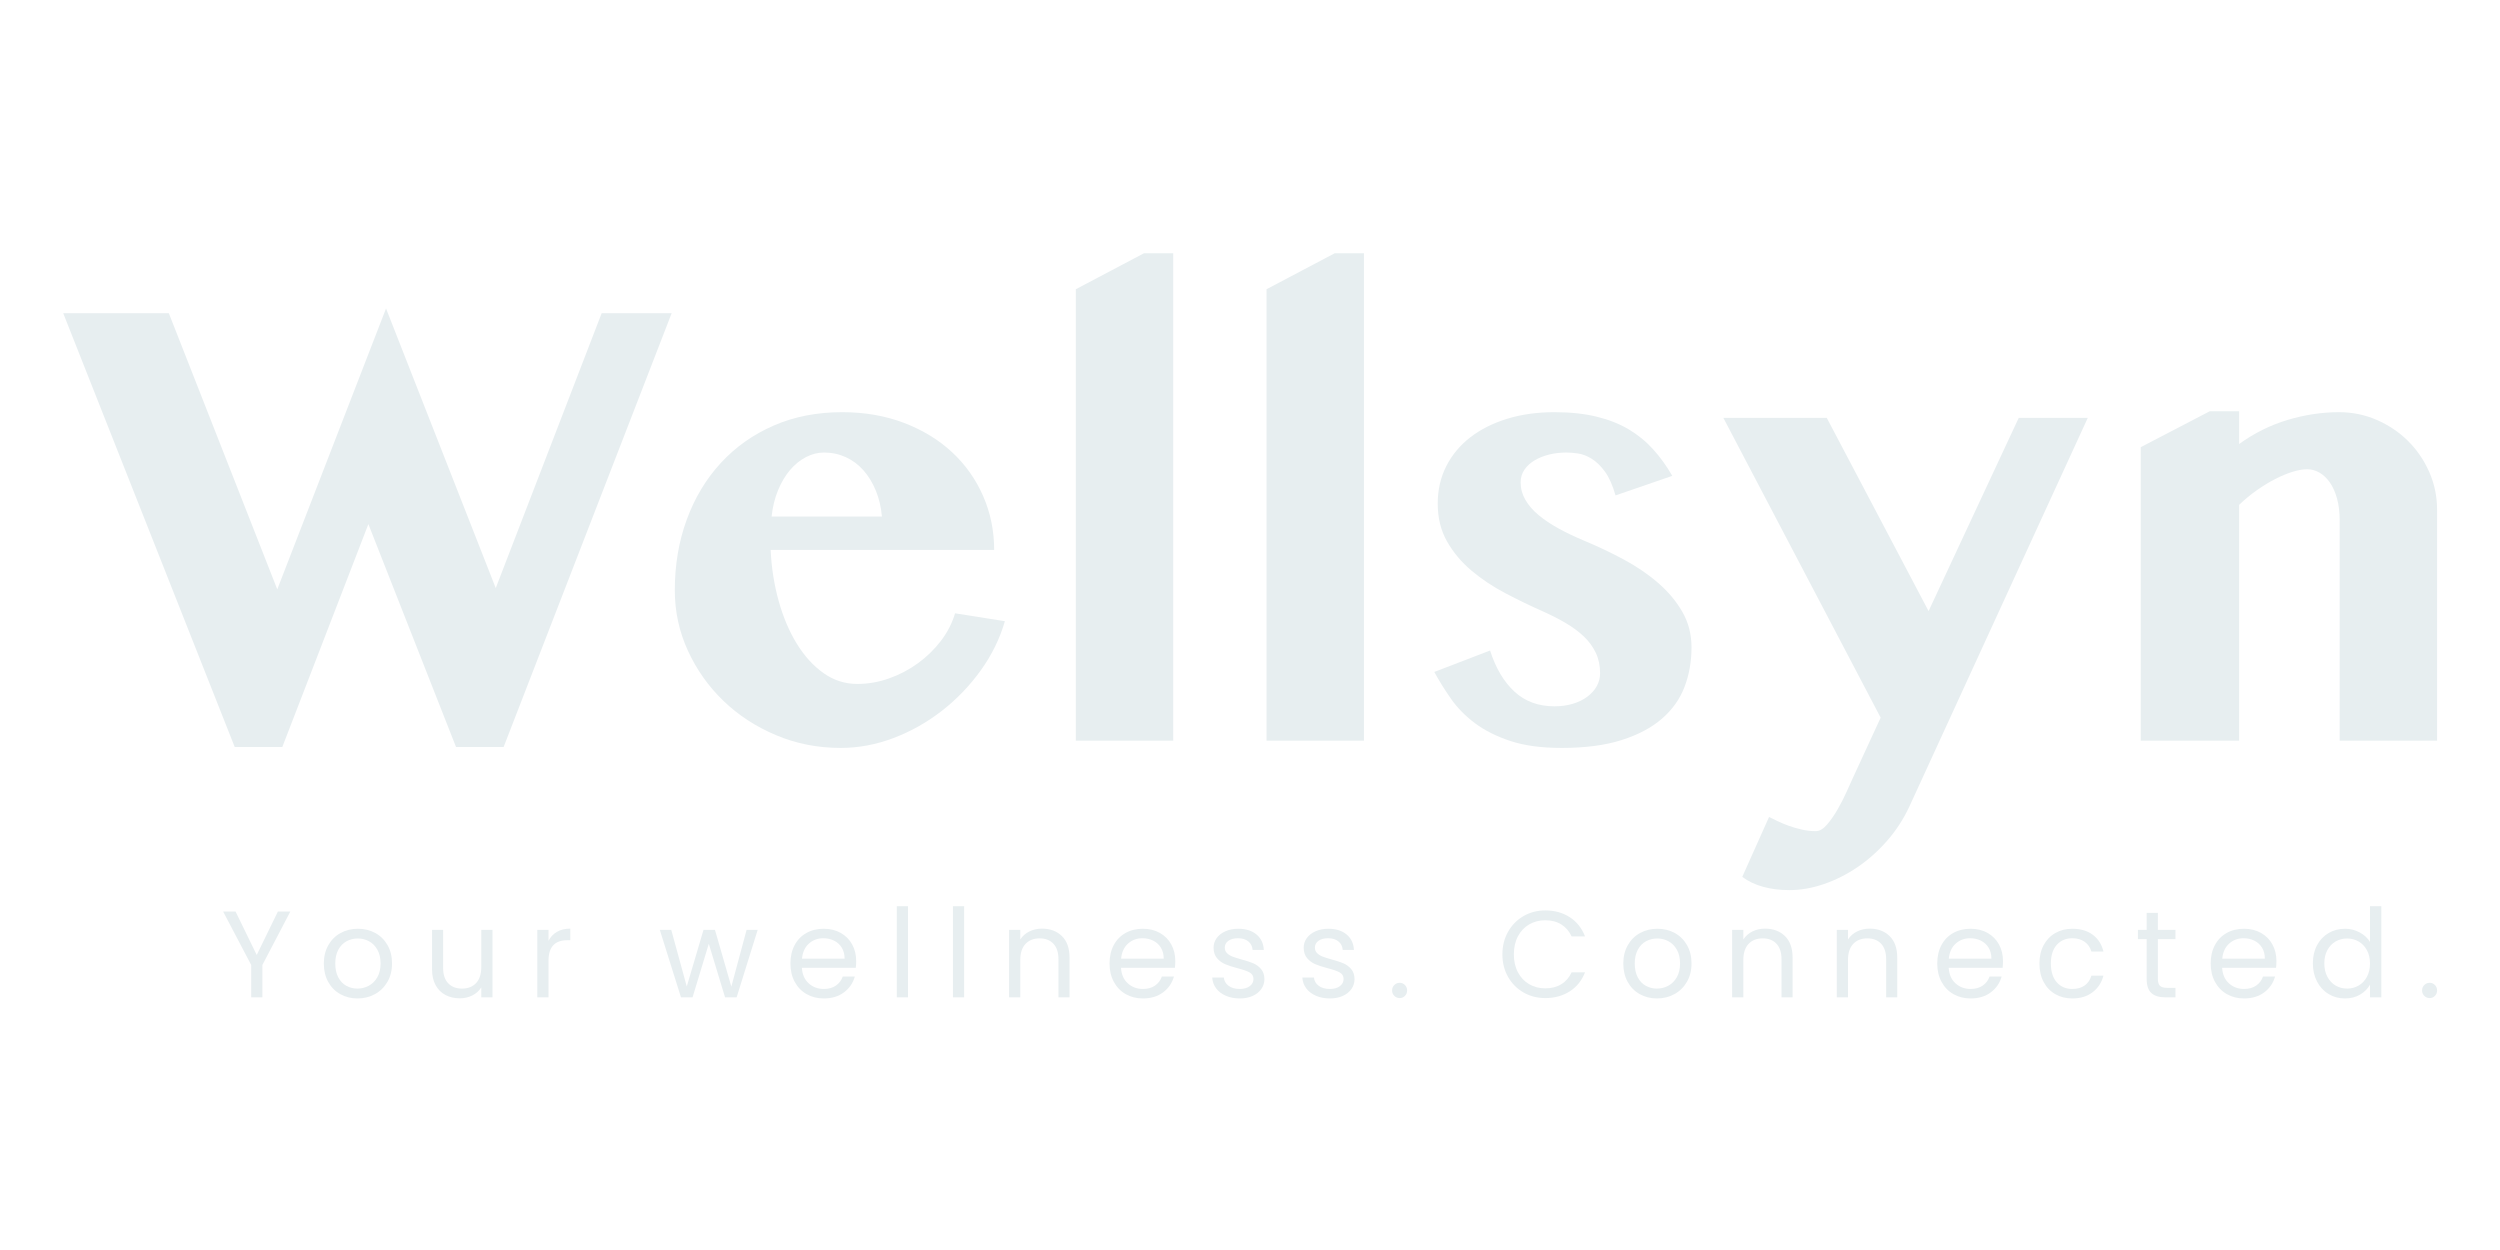
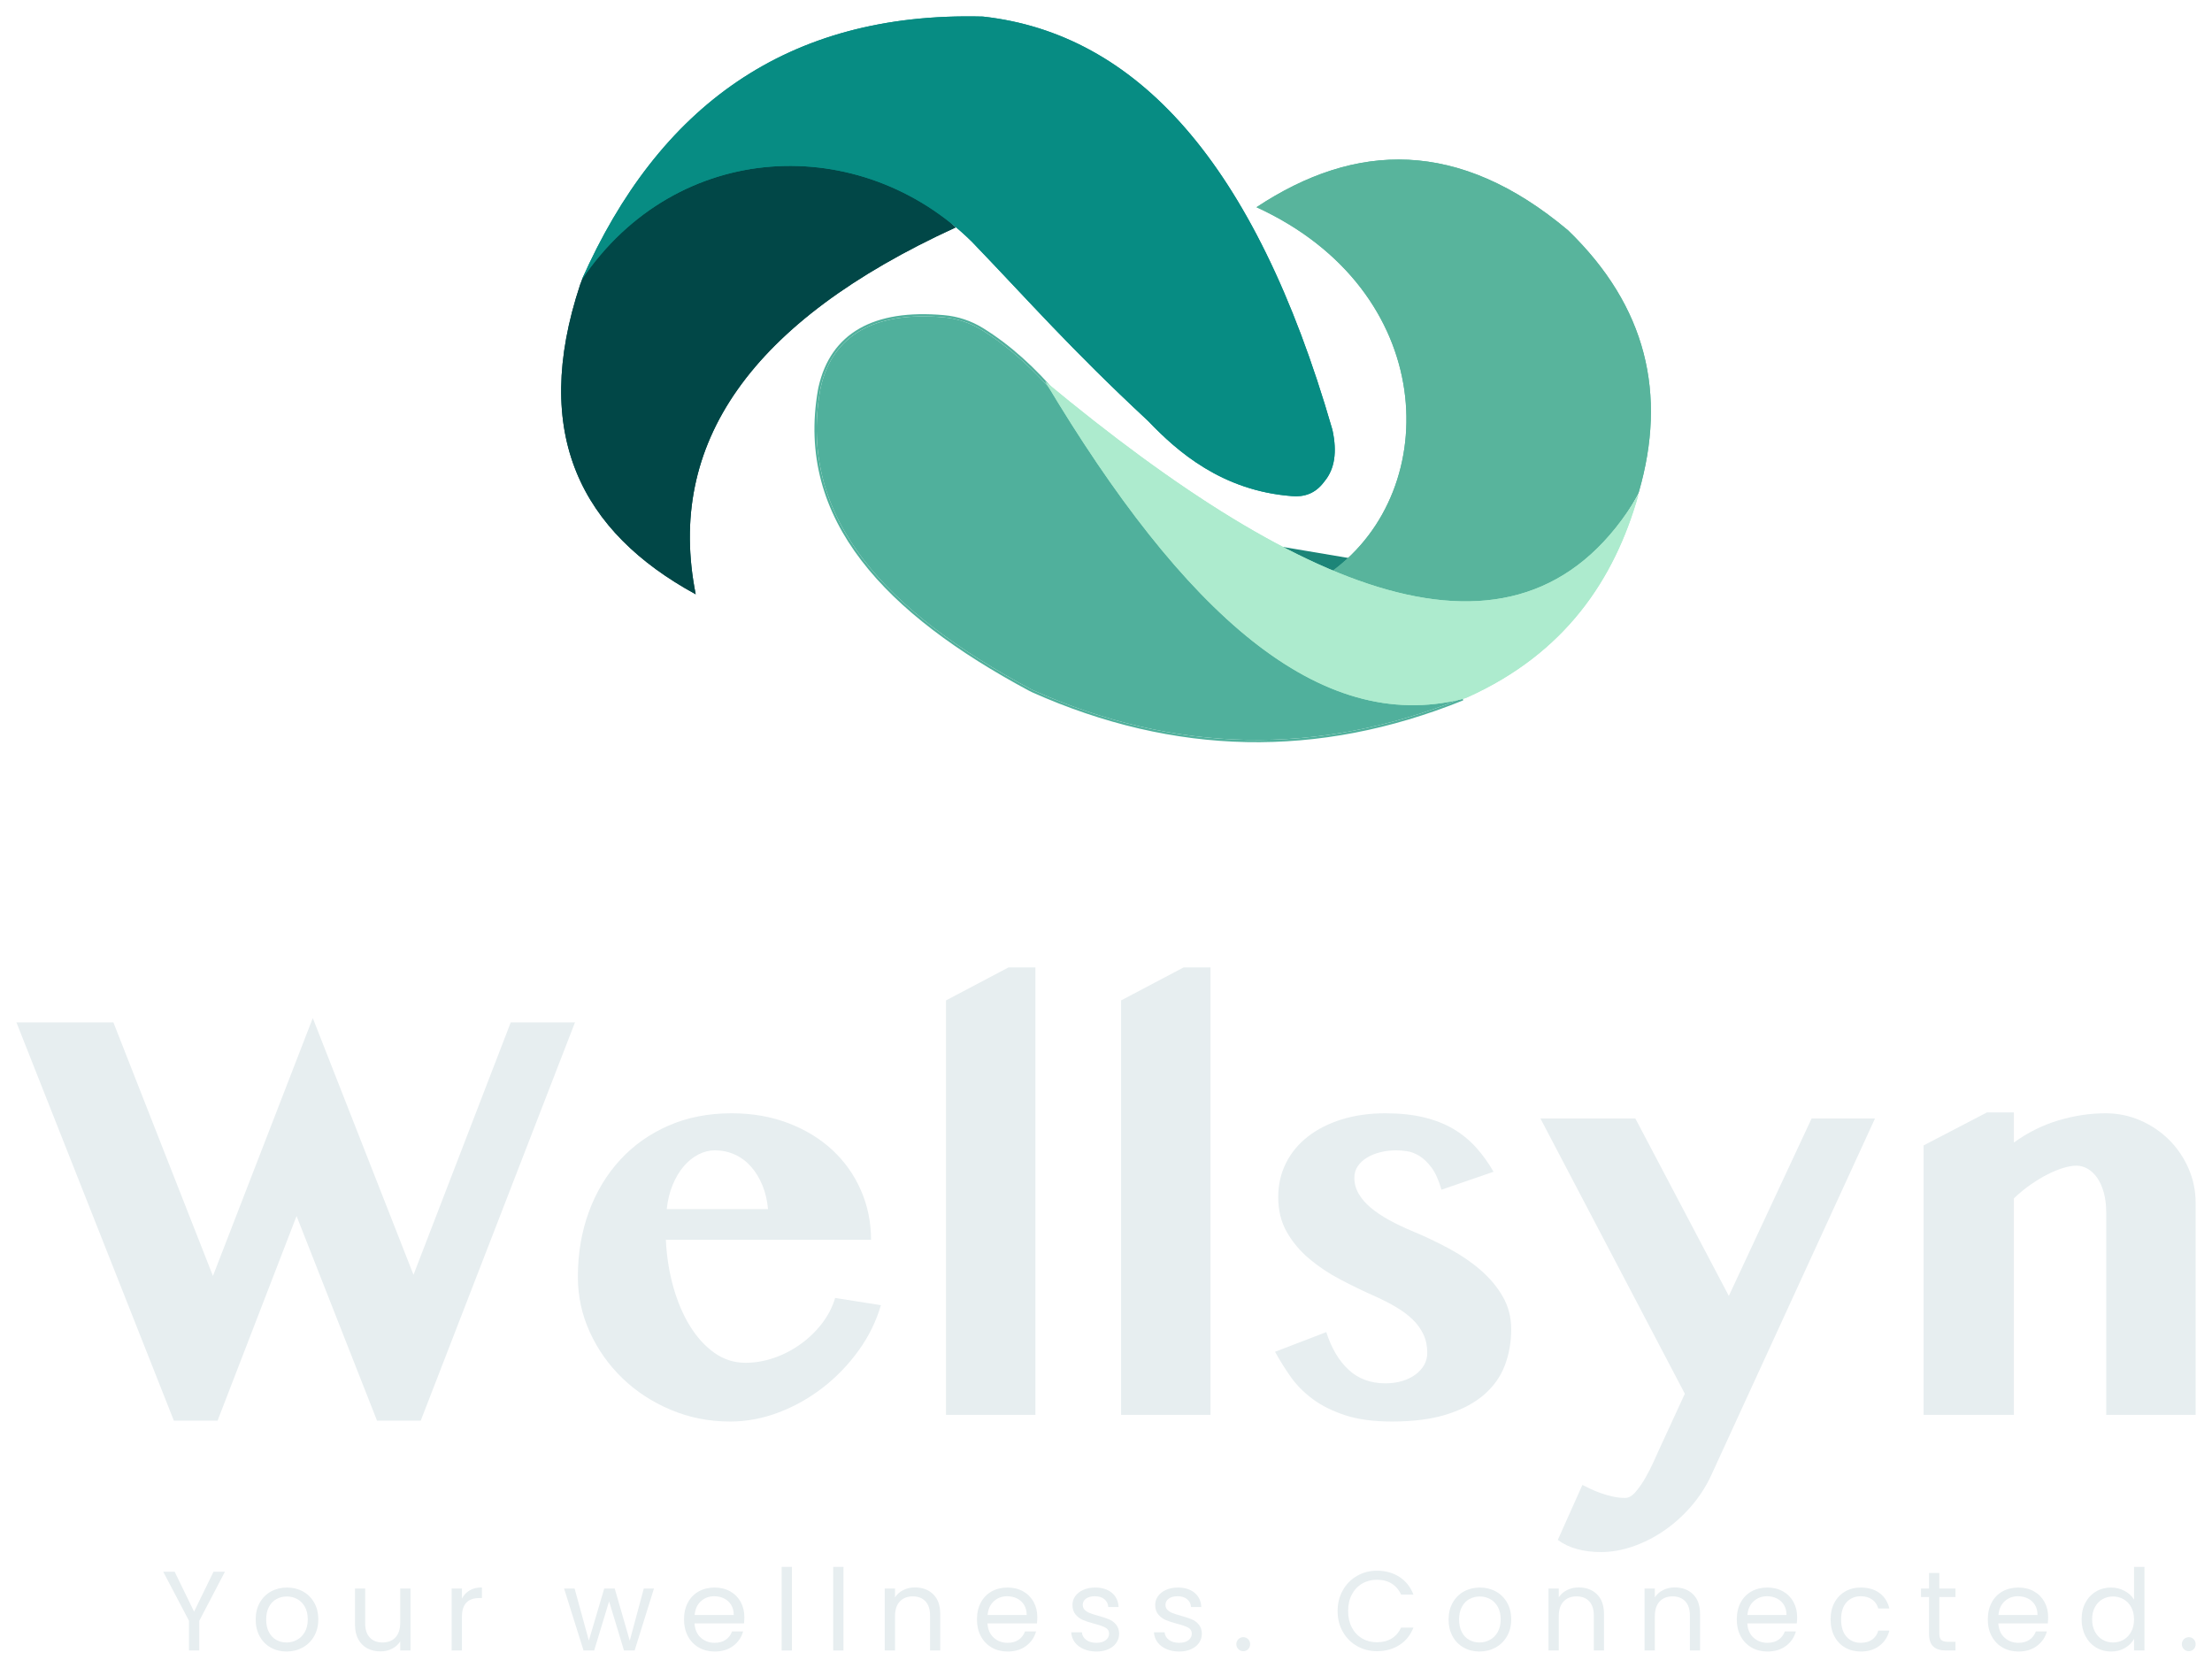
- <svg xmlns="http://www.w3.org/2000/svg" viewBox="708 -24 1120 560" role="img" aria-label="Wellsyn – Your wellness. Connected." style="fill-rule:evenodd;clip-rule:evenodd;stroke-linecap:round;stroke-miterlimit:1.5">
+ <svg xmlns="http://www.w3.org/2000/svg" viewBox="728.3 -382.6 1079.5 813.9" role="img" aria-label="Wellsyn – Your wellness. Connected." style="fill-rule:evenodd;clip-rule:evenodd;stroke-linecap:round;stroke-miterlimit:1.5">
+   <g transform="translate(795.85,-474.69) scale(1.0848)">
+     <g id="wellsyn-emblema" transform="matrix(1.218769,0,0,1.299411,37.20447,-184.4698)">
+       <g transform="matrix(1,0,0,1,-414.8218,-19.9722)">
+         <path d="M685.949,306C610.127,338.594 578.968,380.919 590,433C547.773,411.391 529.032,377.587 547.355,325.79C547.796,324.549 548.34,323.342 548.982,322.181C580.574,265.401 642.947,267.239 685.949,306Z" style="fill:rgb(1,71,71);" />
+         <path d="M685.949,306C610.127,338.594 578.968,380.919 590,433C547.773,411.391 529.032,377.587 547.355,325.79C547.796,324.549 548.34,323.342 548.982,322.181C580.574,265.401 642.947,267.239 685.949,306ZM684.508,305.775C659.075,283.285 627.02,273.679 598.69,281.531C579.599,286.822 562.225,300.044 549.71,322.536C549.088,323.661 548.56,324.831 548.133,326.033C539.047,351.719 539.121,372.943 546.731,390.425C554.151,407.47 568.727,420.94 588.865,431.532C578.794,380.126 609.808,338.165 684.508,305.775Z" style="fill:rgb(1,71,71);" />
+       </g>
+       <g transform="matrix(1,0,0,1,-414.8218,-19.9722)">
+         <path d="M548,324C576.196,264.347 623.513,231.309 695.776,232.995C695.928,232.998 696.08,233.008 696.232,233.024C752.161,238.955 796.248,282.692 824.905,375.69C824.981,375.938 825.048,376.189 825.106,376.442C826.741,383.719 825.887,389.603 822.125,393.86C822.048,393.948 821.973,394.038 821.9,394.13C818.701,398.142 814.615,399.385 810.009,399.001C810.005,399 810.002,399 809.998,399C784.172,397.129 767.731,383.506 757.209,373.205C757.069,373.068 756.926,372.935 756.778,372.806C728.116,347.783 713.407,331.875 692,311C650.899,272.936 583.143,275.276 548,324Z" style="fill:rgb(7,140,131);" />
+         <path d="M548,324C576.196,264.347 623.513,231.309 695.776,232.995C695.928,232.998 696.08,233.008 696.232,233.024C752.161,238.955 796.248,282.692 824.905,375.69C824.981,375.938 825.048,376.189 825.106,376.442C826.741,383.719 825.887,389.603 822.125,393.86C822.048,393.948 821.973,394.038 821.9,394.13C818.701,398.142 814.615,399.385 810.009,399.001L809.998,399C784.172,397.129 767.731,383.506 757.209,373.205C757.069,373.068 756.926,372.935 756.778,372.806C728.116,347.783 713.407,331.875 692,311C650.899,272.936 583.143,275.276 548,324ZM552.198,317.338C588.746,274.29 652.945,273.75 692.576,310.452L692.591,310.467C713.988,331.331 728.689,347.232 757.337,372.243C757.496,372.382 757.651,372.525 757.801,372.673C768.22,382.872 784.49,396.381 810.061,398.233L810.082,398.234C814.404,398.594 818.241,397.434 821.242,393.67C821.323,393.568 821.406,393.469 821.491,393.371L821.494,393.369C825.113,389.273 825.876,383.603 824.303,376.601C824.25,376.367 824.188,376.134 824.117,375.904C795.589,283.325 751.816,239.693 696.14,233.789C696.012,233.775 695.884,233.767 695.755,233.764C626.732,232.154 580.594,262.399 552.198,317.338Z" style="fill:rgb(7,140,131);" />
+       </g>
+       <g transform="matrix(1,0,0,1,-414.8218,-17.9722)">
+         <path d="M807,415.047L832,419L826,424L807,415.047" style="fill:rgb(28,133,120);stroke:rgb(28,133,120);stroke-width:0.79px;" />
+       </g>
+       <g transform="matrix(1,0,0,1,-414.8218,-18.9722)">
+         <path d="M797,298C863.997,326.801 866.182,395.703 824.899,424C875.424,444.393 914.567,437.491 937.72,397.488C937.905,397.166 938.054,396.827 938.162,396.476C948.49,362.842 941.152,332.431 912,306C871.658,274.221 833.583,275.307 797,298Z" style="fill:rgb(88,180,156);" />
+         <path d="M797,298C833.583,275.307 871.658,274.221 912,306C941.152,332.431 948.49,362.842 938.162,396.476C938.054,396.827 937.905,397.166 937.72,397.488C914.567,437.491 875.424,444.393 824.899,424C866.182,395.703 863.997,326.801 797,298ZM798.684,297.887C864.432,327.047 866.773,394.942 826.531,423.816C856.04,435.496 881.584,437.743 902.227,429.27C916.158,423.552 927.837,412.949 936.998,397.12C937.156,396.848 937.282,396.56 937.374,396.262C947.611,362.921 940.338,332.775 911.449,306.571C891.45,290.823 872.022,283.198 853.051,282.342C834.512,281.504 816.423,287.13 798.684,297.887Z" style="fill:rgb(88,180,156);" />
+       </g>
+       <g transform="matrix(1,0,0,1,-412.8218,-19.9722)">
+         <path d="M871,469C817.52,489.253 764.765,488.032 712.641,466.269C712.221,466.093 711.808,465.903 711.403,465.7C659.208,439.443 625.48,407.198 633.95,362.265C634.002,361.985 634.062,361.706 634.128,361.429C638.534,343.136 654.132,335.001 679.548,337.131C684.558,337.535 689.396,339.042 693.668,341.529C713.575,353.07 730.757,373.061 746,399.067C782.766,448.85 823.112,478.541 871,469Z" style="fill:rgb(80,176,156);" />
+         <path d="M871.307,469.714C817.611,490.049 764.643,488.823 712.307,466.972C711.869,466.788 711.438,466.59 711.015,466.378C658.453,439.936 624.613,407.381 633.142,362.131C633.197,361.84 633.258,361.55 633.328,361.259C637.824,342.59 653.683,334.191 679.619,336.364C684.757,336.779 689.719,338.324 694.1,340.874C714.1,352.469 731.381,372.537 746.698,398.661C783.232,448.117 823.247,477.727 870.83,468.247L871.307,469.714ZM871,469C823.112,478.541 782.766,448.85 746,399.067C730.757,373.061 713.575,353.07 693.668,341.529C689.396,339.042 684.558,337.535 679.548,337.131C654.132,335.001 638.534,343.136 634.128,361.429C634.062,361.706 634.002,361.985 633.95,362.265C625.48,407.198 659.208,439.443 711.403,465.7C711.808,465.903 712.221,466.093 712.641,466.269C764.765,488.032 817.52,489.253 871,469Z" style="fill:rgb(80,176,156);" />
+       </g>
+       <g transform="matrix(1,0,0,0.994541,-414.8218,-17.39864)">
+         <path d="M938,398.067C929.126,427.871 910.655,453.41 874.992,468.583C874.321,468.867 873.625,469.096 872.911,469.265C820.264,481.595 770.338,439.773 719,358.701C815.719,434.468 895.8,465.526 938,398.067Z" style="fill:rgb(173,235,206);" />
+         <path d="M938,398.067C929.126,427.871 910.655,453.41 874.992,468.583C874.321,468.867 873.625,469.096 872.911,469.265C820.264,481.595 770.338,439.773 719,358.701C815.719,434.468 895.8,465.526 938,398.067ZM935.429,403.398C914.278,433.412 884.619,441.292 848.746,432.844C812.227,424.245 769.208,398.624 722.176,362.179C746.937,400.704 771.375,430.012 795.975,448.402C821.225,467.279 846.626,474.623 872.712,468.514C873.378,468.356 874.028,468.143 874.655,467.877C907.834,453.761 926.021,430.605 935.429,403.398Z" style="fill:rgb(173,235,206);" />
+       </g>
+     </g>
+   </g>
  <g transform="matrix(1.020646,0,0,1.020646,-40.78345,13.87825)">
    <path d="M807.74,100.36L855.342,221.579L903.082,98.284L951.238,221.025L997.733,100.36L1028.453,100.36L954.697,290.768L933.802,290.768L895.333,192.935L857.556,290.768L836.661,290.768L761.384,100.36L807.74,100.36Z" style="fill:#e7eef0;fill-rule:nonzero;" />
    <path d="M1102.623,291.183C1092.568,291.183 1083.112,289.315 1074.256,285.578C1065.399,281.842 1057.696,276.814 1051.147,270.495C1044.597,264.176 1039.408,256.842 1035.579,248.493C1031.751,240.144 1029.836,231.311 1029.836,221.994C1029.836,210.831 1031.589,200.476 1035.095,190.928C1038.6,181.38 1043.582,173.1 1050.04,166.089C1056.497,159.078 1064.223,153.612 1073.218,149.692C1082.212,145.771 1092.245,143.81 1103.315,143.81C1113.186,143.81 1122.227,145.379 1130.437,148.515C1138.647,151.652 1145.682,155.942 1151.54,161.384C1157.398,166.827 1161.941,173.239 1165.17,180.619C1168.399,187.999 1170.013,195.887 1170.013,204.282L1071.903,204.282C1072.272,212.123 1073.448,219.595 1075.432,226.699C1077.415,233.802 1080.067,240.052 1083.389,245.449C1086.71,250.846 1090.607,255.135 1095.081,258.318C1099.556,261.501 1104.514,263.092 1109.957,263.092C1114.662,263.092 1119.298,262.285 1123.864,260.67C1128.43,259.056 1132.651,256.842 1136.526,254.028C1140.4,251.215 1143.767,247.94 1146.627,244.203C1149.487,240.467 1151.563,236.431 1152.854,232.095L1174.718,235.555C1172.504,243.212 1168.975,250.407 1164.132,257.142C1159.289,263.876 1153.615,269.78 1147.111,274.854C1140.608,279.928 1133.527,283.918 1125.87,286.824C1118.214,289.73 1110.464,291.183 1102.623,291.183ZM1120.751,189.613C1120.382,185.462 1119.482,181.657 1118.052,178.197C1116.622,174.738 1114.8,171.763 1112.586,169.272C1110.372,166.781 1107.789,164.867 1104.837,163.529C1101.885,162.192 1098.702,161.523 1095.289,161.523C1092.614,161.523 1089.985,162.192 1087.401,163.529C1084.818,164.867 1082.489,166.758 1080.413,169.203C1078.338,171.647 1076.585,174.6 1075.155,178.059C1073.725,181.518 1072.78,185.37 1072.318,189.613L1120.751,189.613Z" style="fill:#e7eef0;fill-rule:nonzero;" />
    <path d="M1248.611,288L1205.853,288L1205.853,89.843L1235.742,74.068L1248.611,74.068L1248.611,288Z" style="fill:#e7eef0;fill-rule:nonzero;" />
    <path d="M1332.33,288L1289.571,288L1289.571,89.843L1319.461,74.068L1332.33,74.068L1332.33,288Z" style="fill:#e7eef0;fill-rule:nonzero;" />
    <path d="M1387.681,248.424C1390.172,256.173 1393.747,262.193 1398.405,266.482C1403.064,270.772 1408.899,272.917 1415.91,272.917C1418.862,272.917 1421.56,272.548 1424.005,271.81C1426.45,271.072 1428.572,270.034 1430.37,268.696C1432.169,267.359 1433.553,265.813 1434.522,264.061C1435.49,262.308 1435.975,260.417 1435.975,258.387C1435.975,255.066 1435.352,252.091 1434.107,249.462C1432.861,246.833 1431.132,244.457 1428.918,242.335C1426.703,240.214 1424.074,238.253 1421.03,236.454C1417.986,234.655 1414.711,232.972 1411.205,231.404C1405.578,228.913 1399.997,226.214 1394.461,223.308C1388.926,220.403 1383.945,217.081 1379.517,213.345C1375.089,209.609 1371.514,205.342 1368.792,200.545C1366.071,195.748 1364.71,190.213 1364.71,183.94C1364.71,177.944 1365.956,172.478 1368.446,167.542C1370.937,162.607 1374.443,158.386 1378.963,154.881C1383.484,151.375 1388.88,148.654 1395.153,146.716C1401.426,144.779 1408.345,143.81 1415.91,143.81C1422.829,143.81 1428.964,144.456 1434.314,145.748C1439.665,147.039 1444.37,148.884 1448.429,151.283C1452.488,153.681 1456.086,156.61 1459.222,160.07C1462.359,163.529 1465.172,167.427 1467.663,171.763L1442.755,180.342C1441.464,175.822 1439.895,172.316 1438.05,169.825C1436.205,167.335 1434.268,165.467 1432.239,164.221C1430.209,162.976 1428.226,162.215 1426.288,161.938C1424.351,161.661 1422.644,161.523 1421.168,161.523C1418.493,161.523 1415.956,161.823 1413.558,162.422C1411.159,163.022 1409.037,163.875 1407.192,164.982C1405.347,166.089 1403.871,167.45 1402.764,169.064C1401.657,170.679 1401.104,172.547 1401.104,174.669C1401.104,177.344 1401.796,179.881 1403.179,182.279C1404.563,184.678 1406.5,186.915 1408.991,188.991C1411.482,191.066 1414.411,193.027 1417.778,194.872C1421.145,196.717 1424.812,198.47 1428.779,200.13C1434.776,202.621 1440.61,205.389 1446.284,208.433C1451.957,211.477 1457.008,214.914 1461.436,218.742C1465.864,222.57 1469.416,226.814 1472.091,231.473C1474.767,236.131 1476.104,241.321 1476.104,247.04C1476.104,253.221 1475.09,258.987 1473.06,264.337C1471.03,269.688 1467.732,274.347 1463.166,278.314C1458.6,282.28 1452.695,285.417 1445.454,287.723C1438.212,290.03 1429.425,291.183 1419.093,291.183C1410.237,291.183 1402.741,290.168 1396.606,288.138C1390.472,286.109 1385.282,283.503 1381.039,280.32C1376.795,277.137 1373.29,273.563 1370.522,269.596C1367.755,265.629 1365.31,261.708 1363.188,257.834L1387.681,248.424Z" style="fill:#e7eef0;fill-rule:nonzero;" />
    <path d="M1510.145,321.487C1511.068,321.949 1512.29,322.548 1513.812,323.286C1515.334,324.024 1516.995,324.716 1518.794,325.362C1520.593,326.008 1522.507,326.561 1524.536,327.022C1526.566,327.484 1528.596,327.714 1530.625,327.714C1532.286,327.714 1533.946,326.746 1535.607,324.808C1537.267,322.871 1538.835,320.611 1540.312,318.028C1541.788,315.445 1543.102,312.862 1544.255,310.279C1545.408,307.696 1546.262,305.805 1546.815,304.605L1559.131,277.898L1490.08,146.301L1535.468,146.301L1580.164,231.127L1619.74,146.301L1650.045,146.301L1571.723,316.921C1569.14,322.456 1565.865,327.484 1561.898,332.004C1557.932,336.524 1553.596,340.376 1548.891,343.559C1544.186,346.741 1539.274,349.209 1534.154,350.962C1529.034,352.715 1523.983,353.591 1519.001,353.591C1514.85,353.591 1511.022,353.107 1507.516,352.138C1504.01,351.169 1500.966,349.716 1498.383,347.779L1510.145,321.487Z" style="fill:#e7eef0;fill-rule:nonzero;" />
    <path d="M1760.609,191.274C1760.609,187.676 1760.217,184.47 1759.433,181.657C1758.648,178.843 1757.587,176.491 1756.25,174.6C1754.912,172.708 1753.39,171.278 1751.683,170.31C1749.977,169.341 1748.201,168.857 1746.356,168.857C1744.511,168.857 1742.389,169.226 1739.99,169.964C1737.592,170.702 1735.078,171.74 1732.449,173.077C1729.82,174.415 1727.121,176.052 1724.354,177.99C1721.586,179.927 1718.957,182.095 1716.466,184.494L1716.466,288L1673.292,288L1673.292,159.17L1703.597,143.395L1716.466,143.395L1716.466,157.787C1723.108,152.99 1730.212,149.461 1737.776,147.201C1745.341,144.941 1752.86,143.81 1760.332,143.81C1766.144,143.81 1771.656,144.941 1776.868,147.201C1782.08,149.461 1786.647,152.528 1790.567,156.403C1794.488,160.277 1797.602,164.821 1799.908,170.033C1802.214,175.245 1803.367,180.803 1803.367,186.708L1803.367,288L1760.609,288L1760.609,191.274Z" style="fill:#e7eef0;fill-rule:nonzero;" />
  </g>
  <g transform="matrix(0.766048,0,0,0.766048,184.1116,64.29594)">
    <path d="M853.68,417.816L837.336,449.064L837.336,468L830.784,468L830.784,449.064L814.368,417.816L821.64,417.816L834.024,443.232L846.408,417.816L853.68,417.816Z" style="fill:#e7eef0;fill-rule:nonzero;" />
    <path d="M892.92,468.648C889.224,468.648 885.876,467.808 882.876,466.128C879.876,464.448 877.524,462.06 875.82,458.964C874.116,455.868 873.264,452.28 873.264,448.2C873.264,444.168 874.14,440.604 875.892,437.508C877.644,434.412 880.032,432.036 883.056,430.38C886.08,428.724 889.464,427.896 893.208,427.896C896.952,427.896 900.336,428.724 903.36,430.38C906.384,432.036 908.772,434.4 910.524,437.472C912.276,440.544 913.152,444.12 913.152,448.2C913.152,452.28 912.252,455.868 910.452,458.964C908.652,462.06 906.216,464.448 903.144,466.128C900.072,467.808 896.664,468.648 892.92,468.648ZM892.92,462.888C895.272,462.888 897.48,462.336 899.544,461.232C901.608,460.128 903.276,458.472 904.548,456.264C905.82,454.056 906.456,451.368 906.456,448.2C906.456,445.032 905.832,442.344 904.584,440.136C903.336,437.928 901.704,436.284 899.688,435.204C897.672,434.124 895.488,433.584 893.136,433.584C890.736,433.584 888.54,434.124 886.548,435.204C884.556,436.284 882.96,437.928 881.76,440.136C880.56,442.344 879.96,445.032 879.96,448.2C879.96,451.416 880.548,454.128 881.724,456.336C882.9,458.544 884.472,460.188 886.44,461.268C888.408,462.348 890.568,462.888 892.92,462.888Z" style="fill:#e7eef0;fill-rule:nonzero;" />
    <path d="M971.904,428.544L971.904,468L965.352,468L965.352,462.168C964.104,464.184 962.364,465.756 960.132,466.884C957.9,468.012 955.44,468.576 952.752,468.576C949.68,468.576 946.92,467.94 944.472,466.668C942.024,465.396 940.092,463.488 938.676,460.944C937.26,458.4 936.552,455.304 936.552,451.656L936.552,428.544L943.032,428.544L943.032,450.792C943.032,454.68 944.016,457.668 945.984,459.756C947.952,461.844 950.64,462.888 954.048,462.888C957.552,462.888 960.312,461.808 962.328,459.648C964.344,457.488 965.352,454.344 965.352,450.216L965.352,428.544L971.904,428.544Z" style="fill:#e7eef0;fill-rule:nonzero;" />
    <path d="M1004.664,434.952C1005.816,432.696 1007.46,430.944 1009.596,429.696C1011.732,428.448 1014.336,427.824 1017.408,427.824L1017.408,434.592L1015.68,434.592C1008.336,434.592 1004.664,438.576 1004.664,446.544L1004.664,468L998.112,468L998.112,428.544L1004.664,428.544L1004.664,434.952Z" style="fill:#e7eef0;fill-rule:nonzero;" />
    <path d="M1126.992,428.544L1114.68,468L1107.912,468L1098.408,436.68L1088.904,468L1082.136,468L1069.752,428.544L1076.448,428.544L1085.52,461.664L1095.312,428.544L1102.008,428.544L1111.584,461.736L1120.512,428.544L1126.992,428.544Z" style="fill:#e7eef0;fill-rule:nonzero;" />
    <path d="M1184.592,446.76C1184.592,448.008 1184.52,449.328 1184.376,450.72L1152.84,450.72C1153.08,454.608 1154.412,457.644 1156.836,459.828C1159.26,462.012 1162.2,463.104 1165.656,463.104C1168.488,463.104 1170.852,462.444 1172.748,461.124C1174.644,459.804 1175.976,458.04 1176.744,455.832L1183.8,455.832C1182.744,459.624 1180.632,462.708 1177.464,465.084C1174.296,467.46 1170.36,468.648 1165.656,468.648C1161.912,468.648 1158.564,467.808 1155.612,466.128C1152.66,464.448 1150.344,462.06 1148.664,458.964C1146.984,455.868 1146.144,452.28 1146.144,448.2C1146.144,444.12 1146.96,440.544 1148.592,437.472C1150.224,434.4 1152.516,432.036 1155.468,430.38C1158.42,428.724 1161.816,427.896 1165.656,427.896C1169.4,427.896 1172.712,428.712 1175.592,430.344C1178.472,431.976 1180.692,434.22 1182.252,437.076C1183.812,439.932 1184.592,443.16 1184.592,446.76ZM1177.824,445.392C1177.824,442.896 1177.272,440.748 1176.168,438.948C1175.064,437.148 1173.564,435.78 1171.668,434.844C1169.772,433.908 1167.672,433.44 1165.368,433.44C1162.056,433.44 1159.236,434.496 1156.908,436.608C1154.58,438.72 1153.248,441.648 1152.912,445.392L1177.824,445.392Z" style="fill:#e7eef0;fill-rule:nonzero;" />
    <rect x="1208.352" y="414.72" width="6.552" height="53.28" style="fill:#e7eef0;fill-rule:nonzero;" />
    <rect x="1241.184" y="414.72" width="6.552" height="53.28" style="fill:#e7eef0;fill-rule:nonzero;" />
    <path d="M1293.24,427.824C1298.04,427.824 1301.928,429.276 1304.904,432.18C1307.88,435.084 1309.368,439.272 1309.368,444.744L1309.368,468L1302.888,468L1302.888,445.68C1302.888,441.744 1301.904,438.732 1299.936,436.644C1297.968,434.556 1295.28,433.512 1291.872,433.512C1288.416,433.512 1285.668,434.592 1283.628,436.752C1281.588,438.912 1280.568,442.056 1280.568,446.184L1280.568,468L1274.016,468L1274.016,428.544L1280.568,428.544L1280.568,434.16C1281.864,432.144 1283.628,430.584 1285.86,429.48C1288.092,428.376 1290.552,427.824 1293.24,427.824Z" style="fill:#e7eef0;fill-rule:nonzero;" />
    <path d="M1371.216,446.76C1371.216,448.008 1371.144,449.328 1371,450.72L1339.464,450.72C1339.704,454.608 1341.036,457.644 1343.46,459.828C1345.884,462.012 1348.824,463.104 1352.28,463.104C1355.112,463.104 1357.476,462.444 1359.372,461.124C1361.268,459.804 1362.6,458.04 1363.368,455.832L1370.424,455.832C1369.368,459.624 1367.256,462.708 1364.088,465.084C1360.92,467.46 1356.984,468.648 1352.28,468.648C1348.536,468.648 1345.188,467.808 1342.236,466.128C1339.284,464.448 1336.968,462.06 1335.288,458.964C1333.608,455.868 1332.768,452.28 1332.768,448.2C1332.768,444.12 1333.584,440.544 1335.216,437.472C1336.848,434.4 1339.14,432.036 1342.092,430.38C1345.044,428.724 1348.44,427.896 1352.28,427.896C1356.024,427.896 1359.336,428.712 1362.216,430.344C1365.096,431.976 1367.316,434.22 1368.876,437.076C1370.436,439.932 1371.216,443.16 1371.216,446.76ZM1364.448,445.392C1364.448,442.896 1363.896,440.748 1362.792,438.948C1361.688,437.148 1360.188,435.78 1358.292,434.844C1356.396,433.908 1354.296,433.44 1351.992,433.44C1348.68,433.44 1345.86,434.496 1343.532,436.608C1341.204,438.72 1339.872,441.648 1339.536,445.392L1364.448,445.392Z" style="fill:#e7eef0;fill-rule:nonzero;" />
    <path d="M1408.944,468.648C1405.92,468.648 1403.208,468.132 1400.808,467.1C1398.408,466.068 1396.512,464.628 1395.12,462.78C1393.728,460.932 1392.96,458.808 1392.816,456.408L1399.584,456.408C1399.776,458.376 1400.7,459.984 1402.356,461.232C1404.012,462.48 1406.184,463.104 1408.872,463.104C1411.368,463.104 1413.336,462.552 1414.776,461.448C1416.216,460.344 1416.936,458.952 1416.936,457.272C1416.936,455.544 1416.168,454.26 1414.632,453.42C1413.096,452.58 1410.72,451.752 1407.504,450.936C1404.576,450.168 1402.188,449.388 1400.34,448.596C1398.492,447.804 1396.908,446.628 1395.588,445.068C1394.268,443.508 1393.608,441.456 1393.608,438.912C1393.608,436.896 1394.208,435.048 1395.408,433.368C1396.608,431.688 1398.312,430.356 1400.52,429.372C1402.728,428.388 1405.248,427.896 1408.08,427.896C1412.448,427.896 1415.976,429 1418.664,431.208C1421.352,433.416 1422.792,436.44 1422.984,440.28L1416.432,440.28C1416.288,438.216 1415.46,436.56 1413.948,435.312C1412.436,434.064 1410.408,433.44 1407.864,433.44C1405.512,433.44 1403.64,433.944 1402.248,434.952C1400.856,435.96 1400.16,437.28 1400.16,438.912C1400.16,440.208 1400.58,441.276 1401.42,442.116C1402.26,442.956 1403.316,443.628 1404.588,444.132C1405.86,444.636 1407.624,445.2 1409.88,445.824C1412.712,446.592 1415.016,447.348 1416.792,448.092C1418.568,448.836 1420.092,449.952 1421.364,451.44C1422.636,452.928 1423.296,454.872 1423.344,457.272C1423.344,459.432 1422.744,461.376 1421.544,463.104C1420.344,464.832 1418.652,466.188 1416.468,467.172C1414.284,468.156 1411.776,468.648 1408.944,468.648Z" style="fill:#e7eef0;fill-rule:nonzero;" />
    <path d="M1461.648,468.648C1458.624,468.648 1455.912,468.132 1453.512,467.1C1451.112,466.068 1449.216,464.628 1447.824,462.78C1446.432,460.932 1445.664,458.808 1445.52,456.408L1452.288,456.408C1452.48,458.376 1453.404,459.984 1455.06,461.232C1456.716,462.48 1458.888,463.104 1461.576,463.104C1464.072,463.104 1466.04,462.552 1467.48,461.448C1468.92,460.344 1469.64,458.952 1469.64,457.272C1469.64,455.544 1468.872,454.26 1467.336,453.42C1465.8,452.58 1463.424,451.752 1460.208,450.936C1457.28,450.168 1454.892,449.388 1453.044,448.596C1451.196,447.804 1449.612,446.628 1448.292,445.068C1446.972,443.508 1446.312,441.456 1446.312,438.912C1446.312,436.896 1446.912,435.048 1448.112,433.368C1449.312,431.688 1451.016,430.356 1453.224,429.372C1455.432,428.388 1457.952,427.896 1460.784,427.896C1465.152,427.896 1468.68,429 1471.368,431.208C1474.056,433.416 1475.496,436.44 1475.688,440.28L1469.136,440.28C1468.992,438.216 1468.164,436.56 1466.652,435.312C1465.14,434.064 1463.112,433.44 1460.568,433.44C1458.216,433.44 1456.344,433.944 1454.952,434.952C1453.56,435.96 1452.864,437.28 1452.864,438.912C1452.864,440.208 1453.284,441.276 1454.124,442.116C1454.964,442.956 1456.02,443.628 1457.292,444.132C1458.564,444.636 1460.328,445.2 1462.584,445.824C1465.416,446.592 1467.72,447.348 1469.496,448.092C1471.272,448.836 1472.796,449.952 1474.068,451.44C1475.34,452.928 1476,454.872 1476.048,457.272C1476.048,459.432 1475.448,461.376 1474.248,463.104C1473.048,464.832 1471.356,466.188 1469.172,467.172C1466.988,468.156 1464.48,468.648 1461.648,468.648Z" style="fill:#e7eef0;fill-rule:nonzero;" />
    <path d="M1502.472,468.432C1501.224,468.432 1500.168,468 1499.304,467.136C1498.44,466.272 1498.008,465.216 1498.008,463.968C1498.008,462.72 1498.44,461.664 1499.304,460.8C1500.168,459.936 1501.224,459.504 1502.472,459.504C1503.672,459.504 1504.692,459.936 1505.532,460.8C1506.372,461.664 1506.792,462.72 1506.792,463.968C1506.792,465.216 1506.372,466.272 1505.532,467.136C1504.692,468 1503.672,468.432 1502.472,468.432Z" style="fill:#e7eef0;fill-rule:nonzero;" />
    <path d="M1562.52,442.872C1562.52,437.976 1563.624,433.572 1565.832,429.66C1568.04,425.748 1571.052,422.688 1574.868,420.48C1578.684,418.272 1582.92,417.168 1587.576,417.168C1593.048,417.168 1597.824,418.488 1601.904,421.128C1605.984,423.768 1608.96,427.512 1610.832,432.36L1602.984,432.36C1601.592,429.336 1599.588,427.008 1596.972,425.376C1594.356,423.744 1591.224,422.928 1587.576,422.928C1584.072,422.928 1580.928,423.744 1578.144,425.376C1575.36,427.008 1573.176,429.324 1571.592,432.324C1570.008,435.324 1569.216,438.84 1569.216,442.872C1569.216,446.856 1570.008,450.348 1571.592,453.348C1573.176,456.348 1575.36,458.664 1578.144,460.296C1580.928,461.928 1584.072,462.744 1587.576,462.744C1591.224,462.744 1594.356,461.94 1596.972,460.332C1599.588,458.724 1601.592,456.408 1602.984,453.384L1610.832,453.384C1608.96,458.184 1605.984,461.892 1601.904,464.508C1597.824,467.124 1593.048,468.432 1587.576,468.432C1582.92,468.432 1578.684,467.34 1574.868,465.156C1571.052,462.972 1568.04,459.936 1565.832,456.048C1563.624,452.16 1562.52,447.768 1562.52,442.872Z" style="fill:#e7eef0;fill-rule:nonzero;" />
    <path d="M1652.88,468.648C1649.184,468.648 1645.836,467.808 1642.836,466.128C1639.836,464.448 1637.484,462.06 1635.78,458.964C1634.076,455.868 1633.224,452.28 1633.224,448.2C1633.224,444.168 1634.1,440.604 1635.852,437.508C1637.604,434.412 1639.992,432.036 1643.016,430.38C1646.04,428.724 1649.424,427.896 1653.168,427.896C1656.912,427.896 1660.296,428.724 1663.32,430.38C1666.344,432.036 1668.732,434.4 1670.484,437.472C1672.236,440.544 1673.112,444.12 1673.112,448.2C1673.112,452.28 1672.212,455.868 1670.412,458.964C1668.612,462.06 1666.176,464.448 1663.104,466.128C1660.032,467.808 1656.624,468.648 1652.88,468.648ZM1652.88,462.888C1655.232,462.888 1657.44,462.336 1659.504,461.232C1661.568,460.128 1663.236,458.472 1664.508,456.264C1665.78,454.056 1666.416,451.368 1666.416,448.2C1666.416,445.032 1665.792,442.344 1664.544,440.136C1663.296,437.928 1661.664,436.284 1659.648,435.204C1657.632,434.124 1655.448,433.584 1653.096,433.584C1650.696,433.584 1648.5,434.124 1646.508,435.204C1644.516,436.284 1642.92,437.928 1641.72,440.136C1640.52,442.344 1639.92,445.032 1639.92,448.2C1639.92,451.416 1640.508,454.128 1641.684,456.336C1642.86,458.544 1644.432,460.188 1646.4,461.268C1648.368,462.348 1650.528,462.888 1652.88,462.888Z" style="fill:#e7eef0;fill-rule:nonzero;" />
    <path d="M1716.096,427.824C1720.896,427.824 1724.784,429.276 1727.76,432.18C1730.736,435.084 1732.224,439.272 1732.224,444.744L1732.224,468L1725.744,468L1725.744,445.68C1725.744,441.744 1724.76,438.732 1722.792,436.644C1720.824,434.556 1718.136,433.512 1714.728,433.512C1711.272,433.512 1708.524,434.592 1706.484,436.752C1704.444,438.912 1703.424,442.056 1703.424,446.184L1703.424,468L1696.872,468L1696.872,428.544L1703.424,428.544L1703.424,434.16C1704.72,432.144 1706.484,430.584 1708.716,429.48C1710.948,428.376 1713.408,427.824 1716.096,427.824Z" style="fill:#e7eef0;fill-rule:nonzero;" />
    <path d="M1777.296,427.824C1782.096,427.824 1785.984,429.276 1788.96,432.18C1791.936,435.084 1793.424,439.272 1793.424,444.744L1793.424,468L1786.944,468L1786.944,445.68C1786.944,441.744 1785.96,438.732 1783.992,436.644C1782.024,434.556 1779.336,433.512 1775.928,433.512C1772.472,433.512 1769.724,434.592 1767.684,436.752C1765.644,438.912 1764.624,442.056 1764.624,446.184L1764.624,468L1758.072,468L1758.072,428.544L1764.624,428.544L1764.624,434.16C1765.92,432.144 1767.684,430.584 1769.916,429.48C1772.148,428.376 1774.608,427.824 1777.296,427.824Z" style="fill:#e7eef0;fill-rule:nonzero;" />
    <path d="M1855.272,446.76C1855.272,448.008 1855.2,449.328 1855.056,450.72L1823.52,450.72C1823.76,454.608 1825.092,457.644 1827.516,459.828C1829.94,462.012 1832.88,463.104 1836.336,463.104C1839.168,463.104 1841.532,462.444 1843.428,461.124C1845.324,459.804 1846.656,458.04 1847.424,455.832L1854.48,455.832C1853.424,459.624 1851.312,462.708 1848.144,465.084C1844.976,467.46 1841.04,468.648 1836.336,468.648C1832.592,468.648 1829.244,467.808 1826.292,466.128C1823.34,464.448 1821.024,462.06 1819.344,458.964C1817.664,455.868 1816.824,452.28 1816.824,448.2C1816.824,444.12 1817.64,440.544 1819.272,437.472C1820.904,434.4 1823.196,432.036 1826.148,430.38C1829.1,428.724 1832.496,427.896 1836.336,427.896C1840.08,427.896 1843.392,428.712 1846.272,430.344C1849.152,431.976 1851.372,434.22 1852.932,437.076C1854.492,439.932 1855.272,443.16 1855.272,446.76ZM1848.504,445.392C1848.504,442.896 1847.952,440.748 1846.848,438.948C1845.744,437.148 1844.244,435.78 1842.348,434.844C1840.452,433.908 1838.352,433.44 1836.048,433.44C1832.736,433.44 1829.916,434.496 1827.588,436.608C1825.26,438.72 1823.928,441.648 1823.592,445.392L1848.504,445.392Z" style="fill:#e7eef0;fill-rule:nonzero;" />
    <path d="M1876.584,448.2C1876.584,444.12 1877.4,440.556 1879.032,437.508C1880.664,434.46 1882.932,432.096 1885.836,430.416C1888.74,428.736 1892.064,427.896 1895.808,427.896C1900.656,427.896 1904.652,429.072 1907.796,431.424C1910.94,433.776 1913.016,437.04 1914.024,441.216L1906.968,441.216C1906.296,438.816 1904.988,436.92 1903.044,435.528C1901.1,434.136 1898.688,433.44 1895.808,433.44C1892.064,433.44 1889.04,434.724 1886.736,437.292C1884.432,439.86 1883.28,443.496 1883.28,448.2C1883.28,452.952 1884.432,456.624 1886.736,459.216C1889.04,461.808 1892.064,463.104 1895.808,463.104C1898.688,463.104 1901.088,462.432 1903.008,461.088C1904.928,459.744 1906.248,457.824 1906.968,455.328L1914.024,455.328C1912.968,459.36 1910.856,462.588 1907.688,465.012C1904.52,467.436 1900.56,468.648 1895.808,468.648C1892.064,468.648 1888.74,467.808 1885.836,466.128C1882.932,464.448 1880.664,462.072 1879.032,459C1877.4,455.928 1876.584,452.328 1876.584,448.2Z" style="fill:#e7eef0;fill-rule:nonzero;" />
    <path d="M1945.848,433.944L1945.848,457.2C1945.848,459.12 1946.256,460.476 1947.072,461.268C1947.888,462.06 1949.304,462.456 1951.32,462.456L1956.144,462.456L1956.144,468L1950.24,468C1946.592,468 1943.856,467.16 1942.032,465.48C1940.208,463.8 1939.296,461.04 1939.296,457.2L1939.296,433.944L1934.184,433.944L1934.184,428.544L1939.296,428.544L1939.296,418.608L1945.848,418.608L1945.848,428.544L1956.144,428.544L1956.144,433.944L1945.848,433.944Z" style="fill:#e7eef0;fill-rule:nonzero;" />
    <path d="M2015.184,446.76C2015.184,448.008 2015.112,449.328 2014.968,450.72L1983.432,450.72C1983.672,454.608 1985.004,457.644 1987.428,459.828C1989.852,462.012 1992.792,463.104 1996.248,463.104C1999.08,463.104 2001.444,462.444 2003.34,461.124C2005.236,459.804 2006.568,458.04 2007.336,455.832L2014.392,455.832C2013.336,459.624 2011.224,462.708 2008.056,465.084C2004.888,467.46 2000.952,468.648 1996.248,468.648C1992.504,468.648 1989.156,467.808 1986.204,466.128C1983.252,464.448 1980.936,462.06 1979.256,458.964C1977.576,455.868 1976.736,452.28 1976.736,448.2C1976.736,444.12 1977.552,440.544 1979.184,437.472C1980.816,434.4 1983.108,432.036 1986.06,430.38C1989.012,428.724 1992.408,427.896 1996.248,427.896C1999.992,427.896 2003.304,428.712 2006.184,430.344C2009.064,431.976 2011.284,434.22 2012.844,437.076C2014.404,439.932 2015.184,443.16 2015.184,446.76ZM2008.416,445.392C2008.416,442.896 2007.864,440.748 2006.76,438.948C2005.656,437.148 2004.156,435.78 2002.26,434.844C2000.364,433.908 1998.264,433.44 1995.96,433.44C1992.648,433.44 1989.828,434.496 1987.5,436.608C1985.172,438.72 1983.84,441.648 1983.504,445.392L2008.416,445.392Z" style="fill:#e7eef0;fill-rule:nonzero;" />
    <path d="M2036.496,448.128C2036.496,444.096 2037.312,440.556 2038.944,437.508C2040.576,434.46 2042.82,432.096 2045.676,430.416C2048.532,428.736 2051.736,427.896 2055.288,427.896C2058.36,427.896 2061.216,428.604 2063.856,430.02C2066.496,431.436 2068.512,433.296 2069.904,435.6L2069.904,414.72L2076.528,414.72L2076.528,468L2069.904,468L2069.904,460.584C2068.608,462.936 2066.688,464.868 2064.144,466.38C2061.6,467.892 2058.624,468.648 2055.216,468.648C2051.712,468.648 2048.532,467.784 2045.676,466.056C2042.82,464.328 2040.576,461.904 2038.944,458.784C2037.312,455.664 2036.496,452.112 2036.496,448.128ZM2069.904,448.2C2069.904,445.224 2069.304,442.632 2068.104,440.424C2066.904,438.216 2065.284,436.524 2063.244,435.348C2061.204,434.172 2058.96,433.584 2056.512,433.584C2054.064,433.584 2051.832,434.16 2049.816,435.312C2047.8,436.464 2046.192,438.144 2044.992,440.352C2043.792,442.56 2043.192,445.152 2043.192,448.128C2043.192,451.152 2043.792,453.78 2044.992,456.012C2046.192,458.244 2047.8,459.948 2049.816,461.124C2051.832,462.3 2054.064,462.888 2056.512,462.888C2058.96,462.888 2061.204,462.3 2063.244,461.124C2065.284,459.948 2066.904,458.244 2068.104,456.012C2069.304,453.78 2069.904,451.176 2069.904,448.2Z" style="fill:#e7eef0;fill-rule:nonzero;" />
    <path d="M2104.824,468.432C2103.576,468.432 2102.52,468 2101.656,467.136C2100.792,466.272 2100.36,465.216 2100.36,463.968C2100.36,462.72 2100.792,461.664 2101.656,460.8C2102.52,459.936 2103.576,459.504 2104.824,459.504C2106.024,459.504 2107.044,459.936 2107.884,460.8C2108.724,461.664 2109.144,462.72 2109.144,463.968C2109.144,465.216 2108.724,466.272 2107.884,467.136C2107.044,468 2106.024,468.432 2104.824,468.432Z" style="fill:#e7eef0;fill-rule:nonzero;" />
  </g>
</svg>
